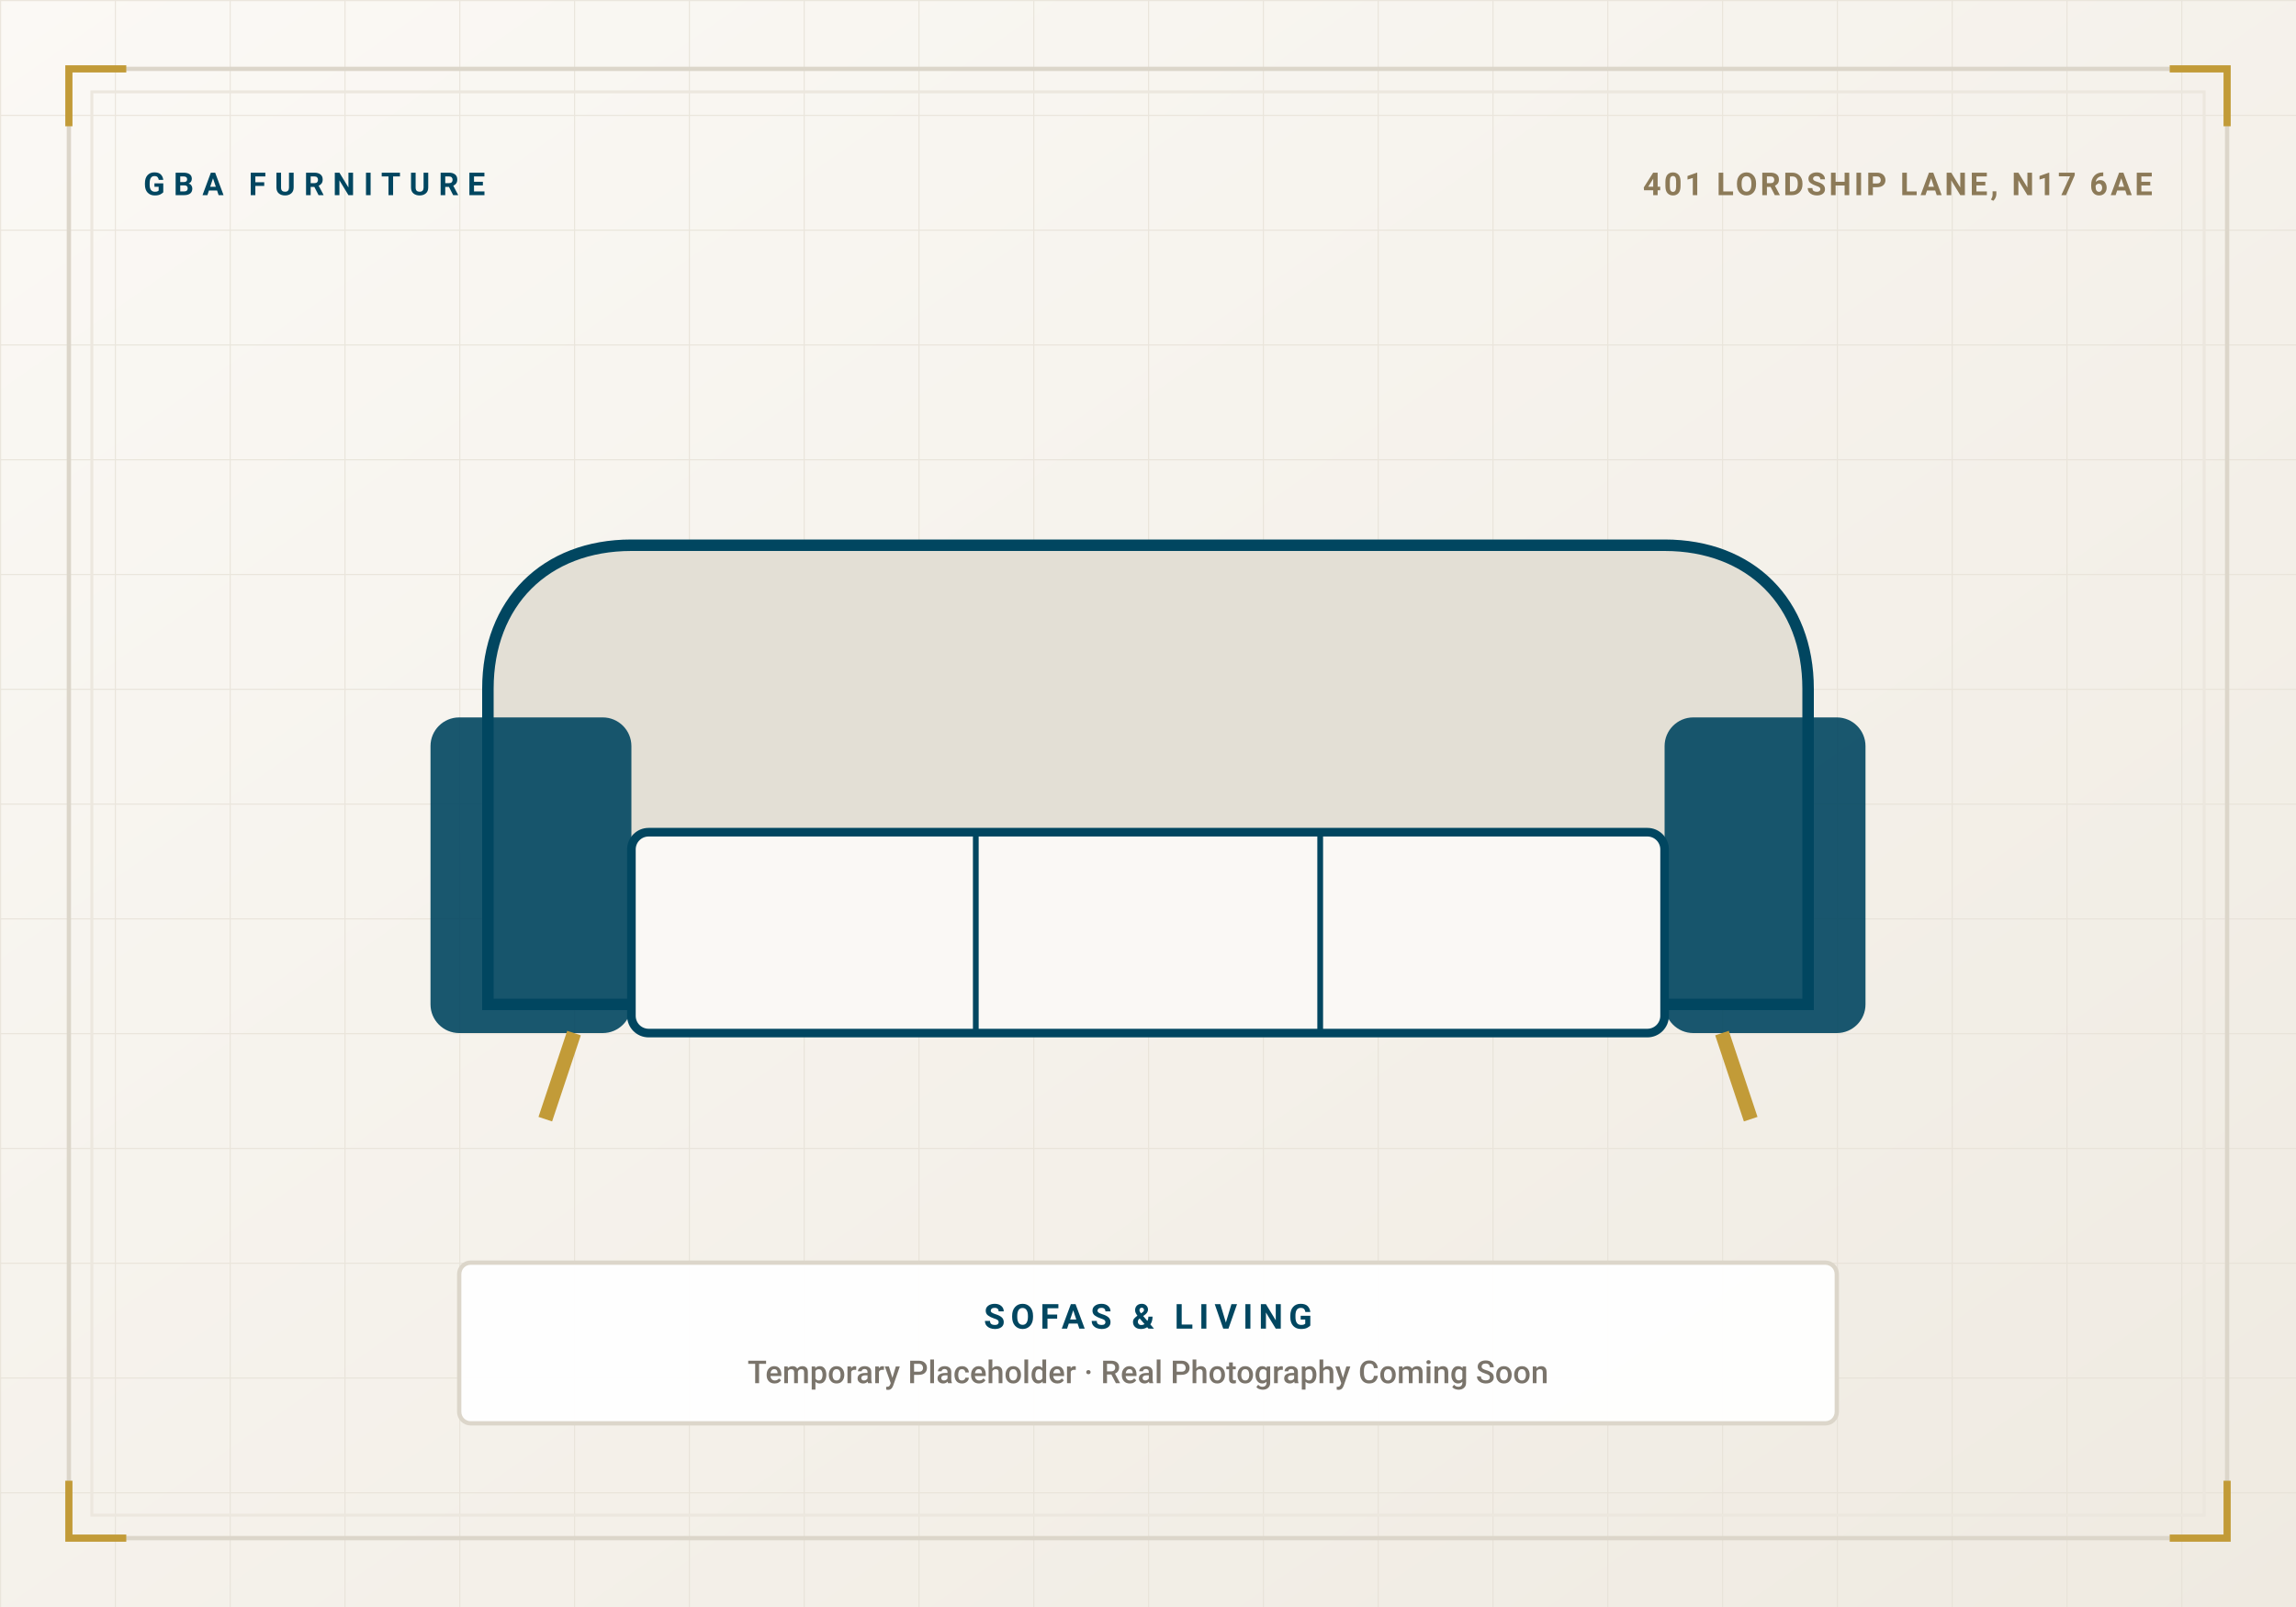
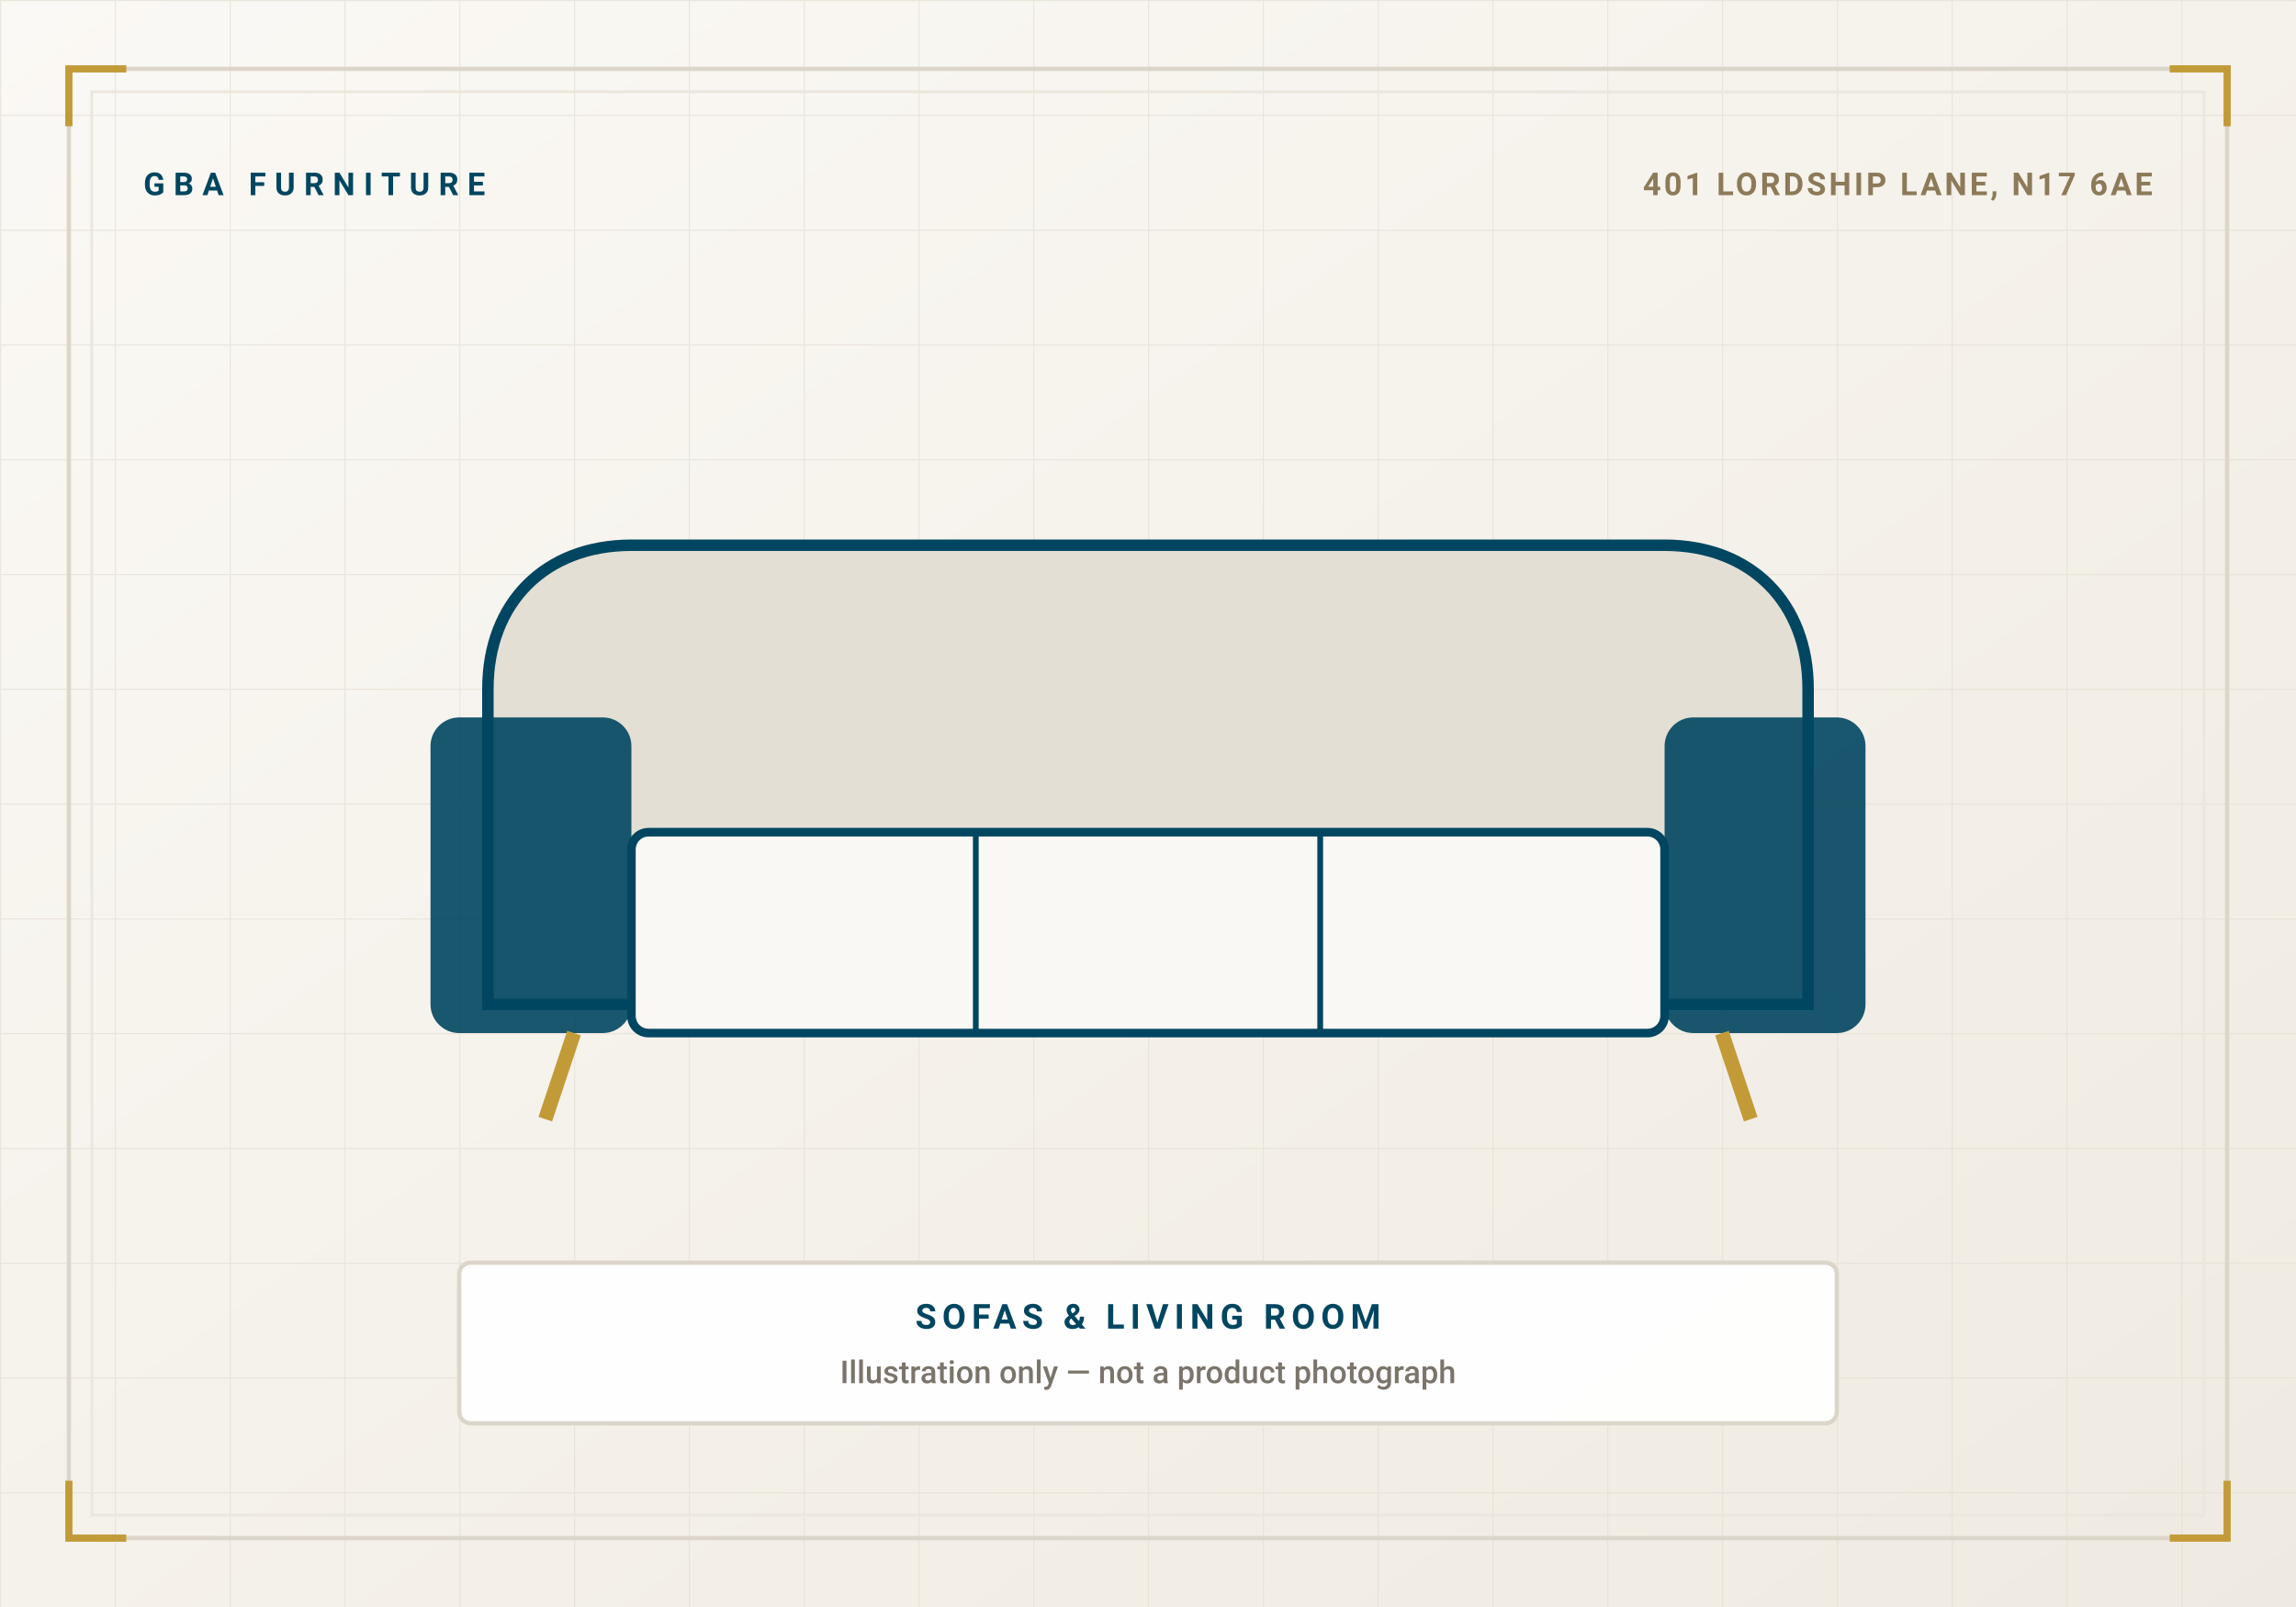
<svg xmlns="http://www.w3.org/2000/svg" viewBox="0 0 800 560" width="800" height="560">
  <defs>
    <linearGradient id="bgGrad" x1="0%" y1="0%" x2="100%" y2="100%">
      <stop offset="0%" stop-color="#FBF9F5" />
      <stop offset="100%" stop-color="#EFEAE1" />
    </linearGradient>
    <pattern id="archGrid" width="40" height="40" patternUnits="userSpaceOnUse">
      <path d="M 40 0 L 0 0 0 40" fill="none" stroke="#E6E0D5" stroke-width="0.8" />
    </pattern>
  </defs>
  <rect width="800" height="560" fill="url(#bgGrad)" />
  <rect width="800" height="560" fill="url(#archGrid)" opacity="0.75" />
  <rect x="24" y="24" width="752" height="512" fill="none" stroke="#DCD6CA" stroke-width="1.5" />
  <rect x="32" y="32" width="736" height="496" fill="none" stroke="#ECE7DE" stroke-width="1" />
  <path d="M 24 44 L 24 24 L 44 24" fill="none" stroke="#C29B38" stroke-width="2.5" />
  <path d="M 776 44 L 776 24 L 756 24" fill="none" stroke="#C29B38" stroke-width="2.5" />
  <path d="M 24 516 L 24 536 L 44 536" fill="none" stroke="#C29B38" stroke-width="2.5" />
  <path d="M 776 516 L 776 536 L 756 536" fill="none" stroke="#C29B38" stroke-width="2.5" />
  <text x="50" y="68" font-family="-apple-system, BlinkMacSystemFont, 'Segoe UI', Roboto, sans-serif" font-size="11" font-weight="700" letter-spacing="3" fill="#014660">GBA FURNITURE</text>
  <text x="750" y="68" text-anchor="end" font-family="-apple-system, BlinkMacSystemFont, 'Segoe UI', Roboto, sans-serif" font-size="11" font-weight="600" letter-spacing="1" fill="#8C7A58">401 LORDSHIP LANE, N17 6AE</text>
  <g id="illustration">
    <path d="M170 240 c0 -30 20 -50 50 -50 h360 c30 0 50 20 50 50 v110 h-460 z" fill="#E3DFD5" stroke="#014660" stroke-width="4" />
    <rect x="150" y="250" width="70" height="110" rx="10" fill="#014660" opacity="0.9" />
    <rect x="580" y="250" width="70" height="110" rx="10" fill="#014660" opacity="0.9" />
    <rect x="220" y="290" width="360" height="70" rx="6" fill="#FAF8F5" stroke="#014660" stroke-width="3" />
    <line x1="340" y1="290" x2="340" y2="360" stroke="#014660" stroke-width="2" />
    <line x1="460" y1="290" x2="460" y2="360" stroke="#014660" stroke-width="2" />
    <line x1="200" y1="360" x2="190" y2="390" stroke="#C29B38" stroke-width="5" />
    <line x1="600" y1="360" x2="610" y2="390" stroke="#C29B38" stroke-width="5" />
  </g>
  <rect x="160" y="440" width="480" height="56" rx="4" fill="#FFFFFF" fill-opacity="0.94" stroke="#DCD6CA" stroke-width="1.5" />
-   <text x="400" y="463" text-anchor="middle" font-family="-apple-system, BlinkMacSystemFont, 'Segoe UI', Roboto, sans-serif" font-size="12" font-weight="700" letter-spacing="2" fill="#014660">SOFAS &amp; LIVING</text>
-   <text x="400" y="482" text-anchor="middle" font-family="-apple-system, BlinkMacSystemFont, 'Segoe UI', Roboto, sans-serif" font-size="11" font-weight="500" fill="#7A746B">Temporary Placeholder · Real Photography Coming Soon</text>
+   <text x="400" y="463" text-anchor="middle" font-family="-apple-system, BlinkMacSystemFont, 'Segoe UI', Roboto, sans-serif" font-size="12" font-weight="700" letter-spacing="2" fill="#014660">SOFAS &amp; LIVING ROOM</text>
+   <text x="400" y="482" text-anchor="middle" font-family="-apple-system, BlinkMacSystemFont, 'Segoe UI', Roboto, sans-serif" font-size="11" font-weight="500" fill="#7A746B">Illustration only — not a product photograph</text>
</svg>
